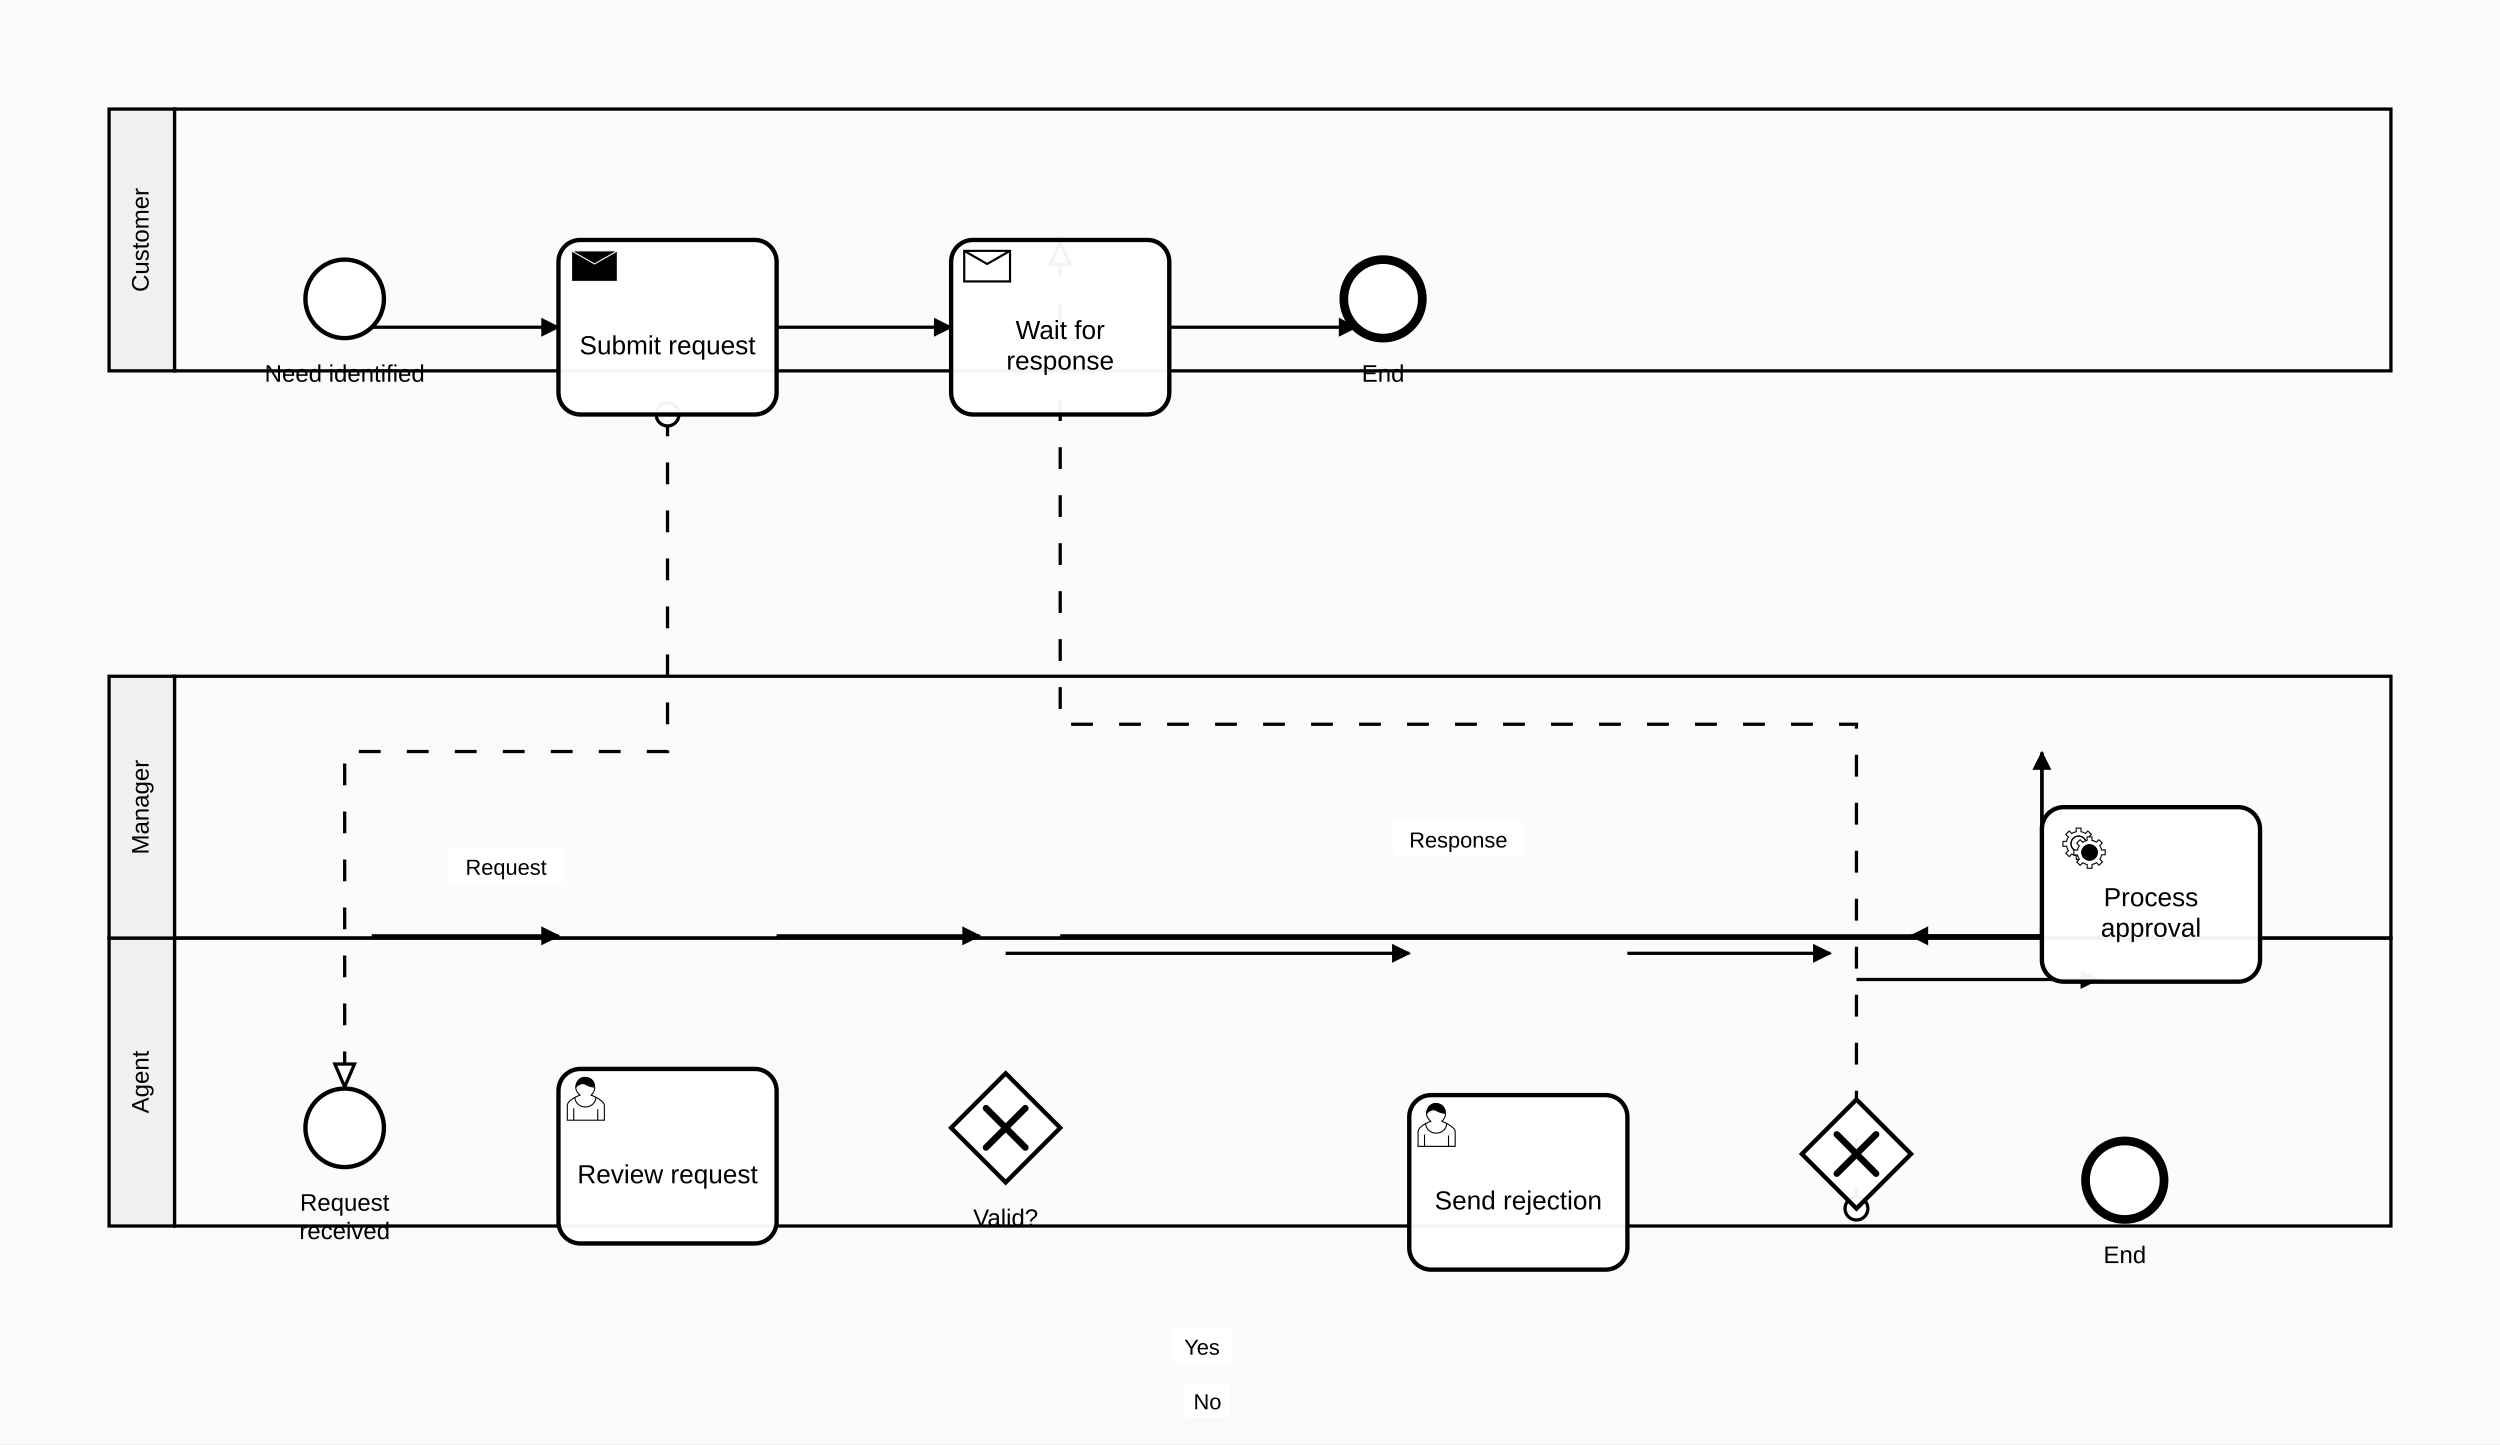
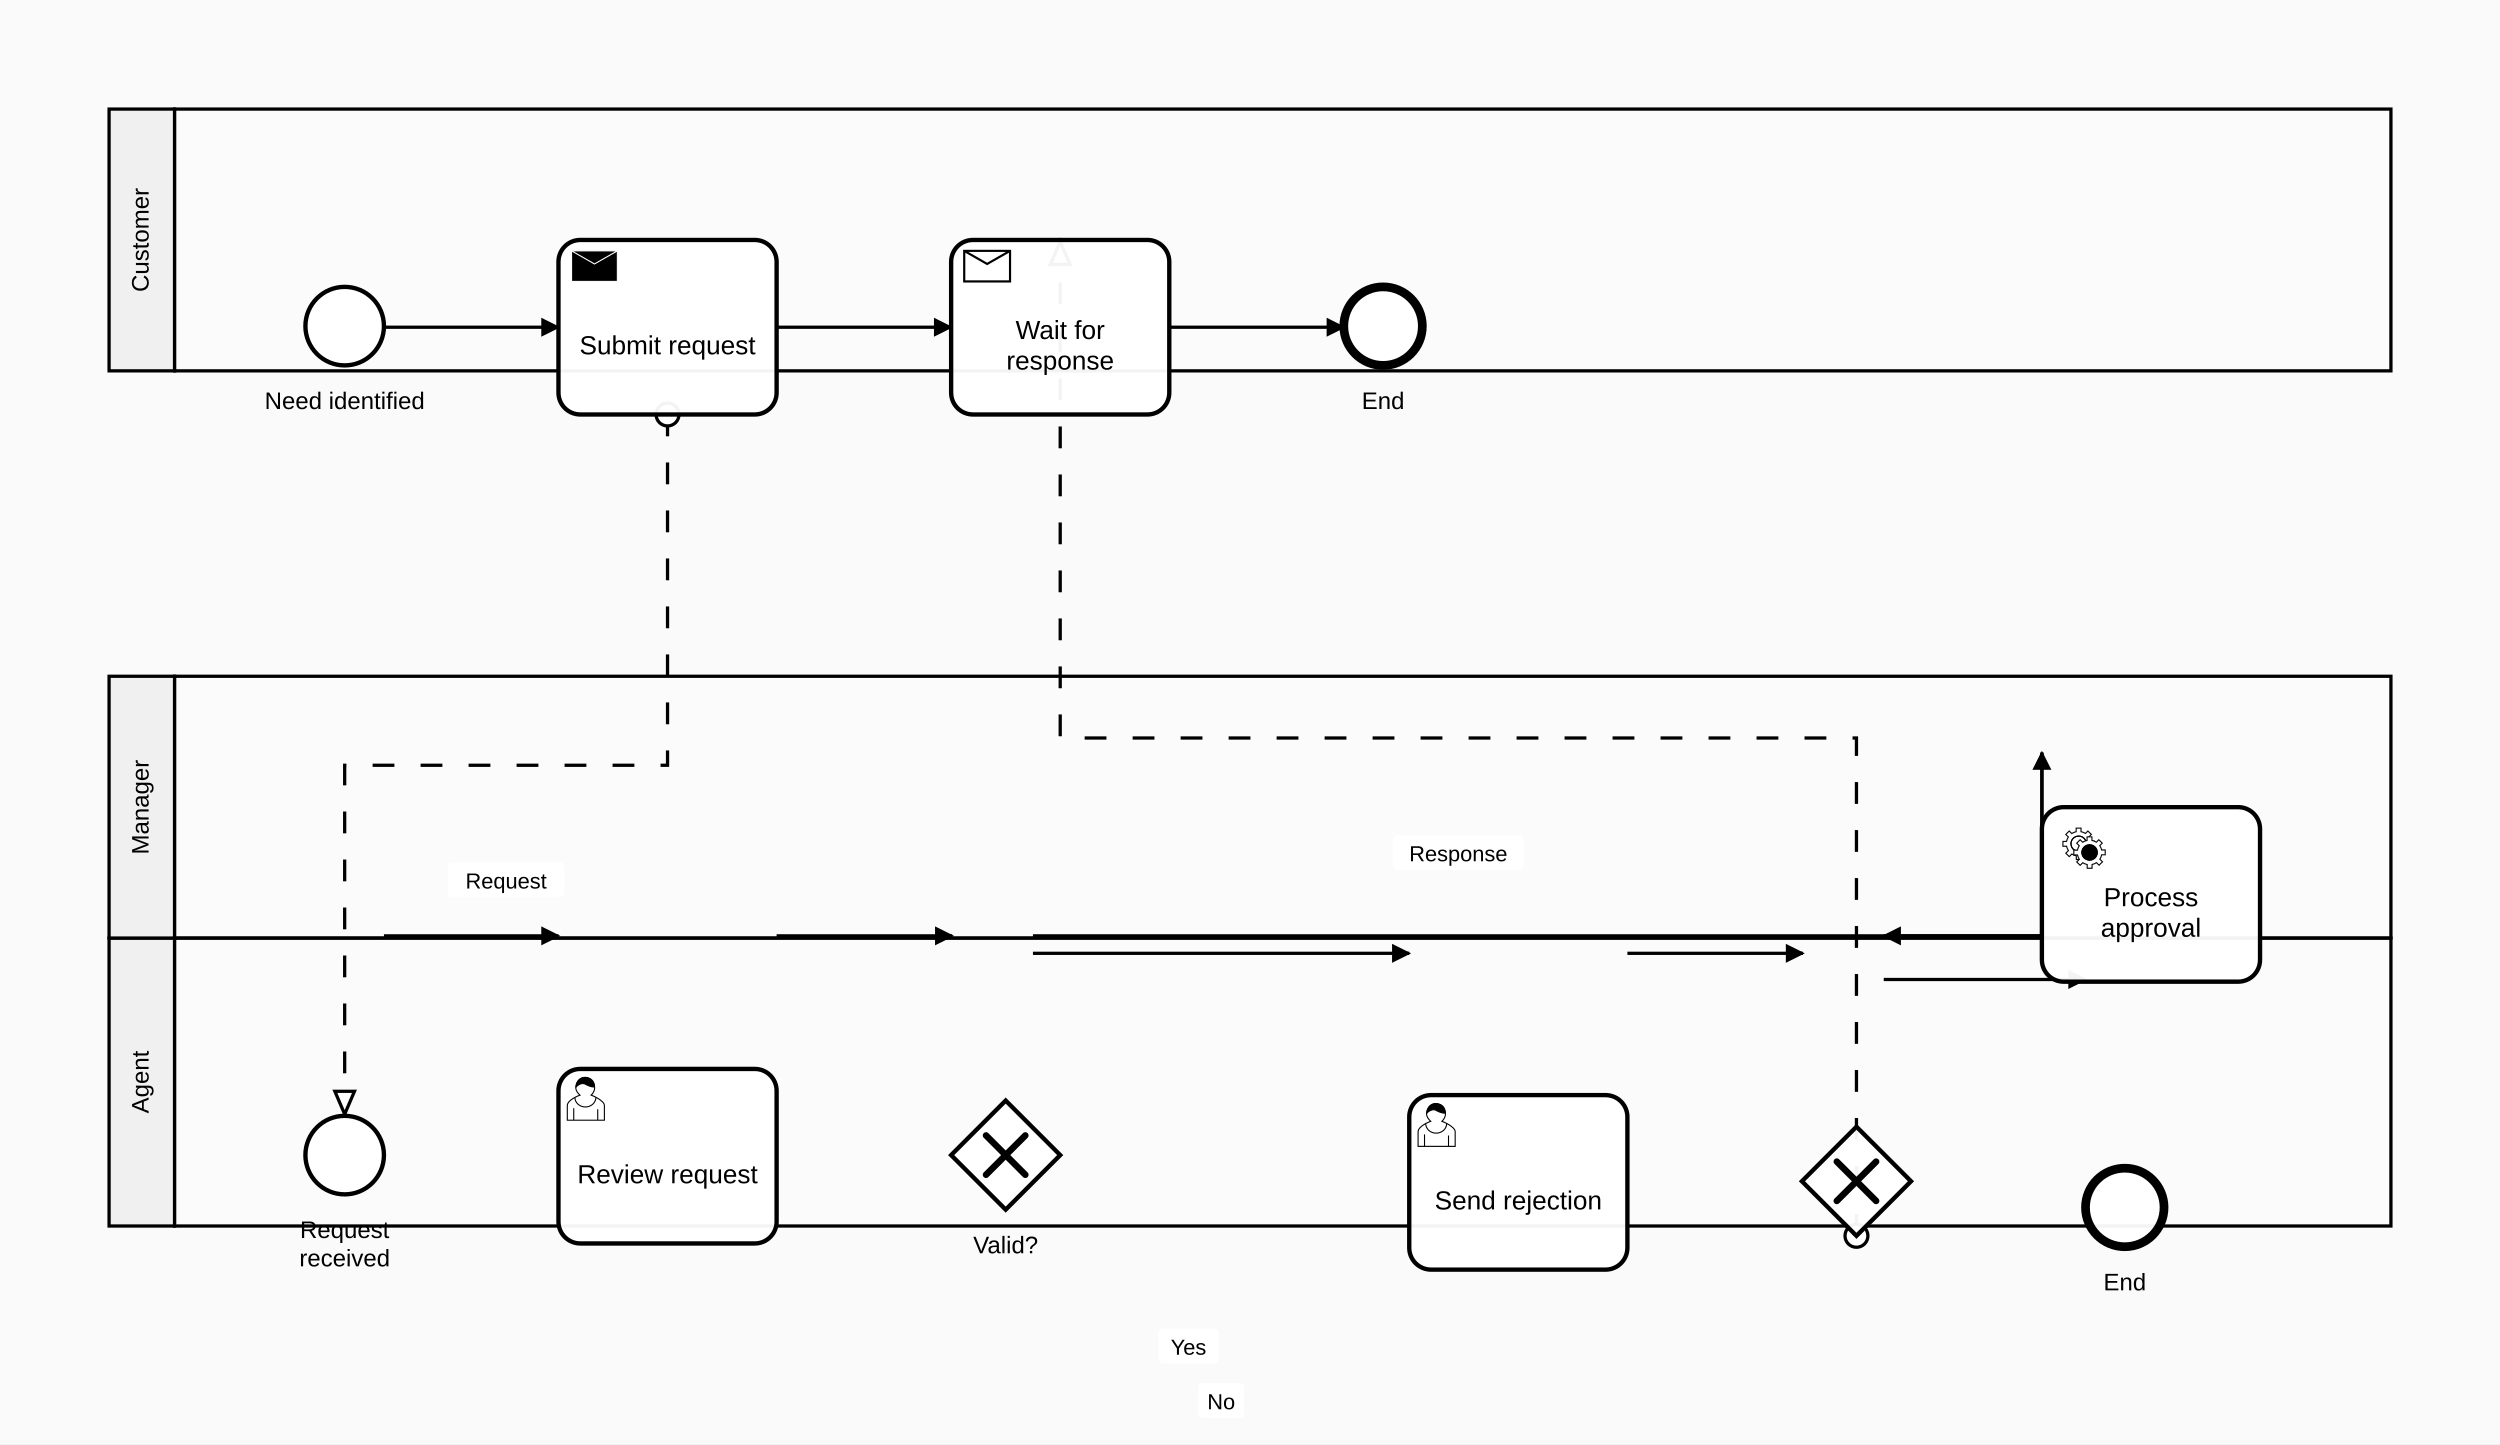
<svg xmlns="http://www.w3.org/2000/svg" width="1146" height="662" viewBox="0 0 1146 662" font-family="Arial, sans-serif">
  <defs>
    <marker id="seq-end" viewBox="0 0 20 20" refX="11" refY="10" markerWidth="10" markerHeight="10" orient="auto">
      <path d="M 1 5 L 11 10 L 1 15 Z" fill="#000000" stroke="#000000" stroke-width="1" />
    </marker>
    <marker id="seq-default-src" viewBox="0 0 20 20" refX="6" refY="10" markerWidth="10" markerHeight="10" orient="auto">
      <path d="M 6 3 L 10 17" stroke="#000000" stroke-width="1.5" />
    </marker>
    <marker id="seq-conditional-src" viewBox="0 0 20 20" refX="1" refY="10" markerWidth="12" markerHeight="12" orient="auto">
      <path d="M 1 10 L 8 6 L 15 10 L 8 14 Z" fill="#ffffff" stroke="#000000" stroke-width="1" />
    </marker>
    <marker id="msg-start" viewBox="0 0 20 20" refX="6" refY="6" markerWidth="20" markerHeight="20" orient="auto">
      <circle cx="6" cy="6" r="3.5" fill="#ffffff" stroke="#000000" stroke-width="1" />
    </marker>
    <marker id="msg-end" viewBox="0 0 20 20" refX="8.5" refY="5" markerWidth="20" markerHeight="20" orient="auto">
      <path d="m 1 5 l 0 -3 l 7 3 l -7 3 z" fill="#ffffff" stroke="#000000" stroke-width="1" stroke-linecap="butt" />
    </marker>
    <marker id="assoc-end" viewBox="0 0 20 20" refX="11" refY="10" markerWidth="10" markerHeight="10" orient="auto">
      <path d="M 1 5 L 11 10 L 1 15" fill="none" stroke="#000000" stroke-width="1.5" />
    </marker>
  </defs>
  <rect width="1146" height="662" fill="#fafafa" />
  <rect x="80" y="50" width="1016" height="120" fill="#ffffff" fill-opacity="0.25" stroke="#000000" stroke-width="1.5" />
  <rect x="50" y="50" width="30" height="120" fill="#f0f0f0" stroke="#000000" stroke-width="1.5" />
  <text x="65" y="110" text-anchor="middle" dominant-baseline="middle" font-size="11" fill="#000000" transform="rotate(-90,65,110)">Customer</text>
  <rect x="80" y="430" width="1016" height="132" fill="#ffffff" fill-opacity="0.25" stroke="#000000" stroke-width="1.5" />
  <rect x="50" y="430" width="30" height="132" fill="#f0f0f0" stroke="#000000" stroke-width="1.5" />
  <text x="65" y="496" text-anchor="middle" dominant-baseline="middle" font-size="11" fill="#000000" transform="rotate(-90,65,496)">Agent</text>
  <rect x="80" y="310" width="1016" height="120" fill="#ffffff" fill-opacity="0.25" stroke="#000000" stroke-width="1.5" />
  <rect x="50" y="310" width="30" height="120" fill="#f0f0f0" stroke="#000000" stroke-width="1.5" />
  <text x="65" y="370" text-anchor="middle" dominant-baseline="middle" font-size="11" fill="#000000" transform="rotate(-90,65,370)">Manager</text>
-   <path d="M 170.4 150 L 256 150" stroke="#000000" stroke-width="1.5" fill="none" marker-end="url(#seq-end)" />
+   <path d="M 176 150 L 256 150" stroke="#000000" stroke-width="1.5" fill="none" marker-end="url(#seq-end)" />
  <path d="M 356 150 L 436 150" stroke="#000000" stroke-width="1.5" fill="none" marker-end="url(#seq-end)" />
-   <path d="M 536 150 L 621.6 150" stroke="#000000" stroke-width="1.5" fill="none" marker-end="url(#seq-end)" />
-   <path d="M 170.4 429 L 256 429" stroke="#000000" stroke-width="1.5" fill="none" marker-end="url(#seq-end)" />
-   <path d="M 356 429 L 449 429" stroke="#000000" stroke-width="1.5" fill="none" marker-end="url(#seq-end)" />
-   <path d="M 486 429 L 616 429 L 616 429 L 936 429 L 936 345" stroke="#000000" stroke-width="1.5" fill="none" marker-end="url(#seq-end)" />
-   <rect x="537.3" y="609" width="27.5" height="16" rx="2" fill="white" fill-opacity="0.9" />
-   <text x="551" y="621" text-anchor="middle" font-size="10" fill="#000000">Yes</text>
-   <path d="M 461 437 L 646 437" stroke="#000000" stroke-width="1.5" fill="none" marker-end="url(#seq-end)" />
-   <rect x="543" y="634" width="21" height="16" rx="2" fill="white" fill-opacity="0.9" />
-   <text x="553.5" y="646" text-anchor="middle" font-size="10" fill="#000000">No</text>
-   <path d="M 936 345 L 936 429 L 906 429 L 906 429 L 876 429" stroke="#000000" stroke-width="1.5" fill="none" marker-end="url(#seq-end)" />
-   <path d="M 746 437 L 839 437" stroke="#000000" stroke-width="1.5" fill="none" marker-end="url(#seq-end)" />
-   <path d="M 851 449 L 961.6 449" stroke="#000000" stroke-width="1.5" fill="none" marker-end="url(#seq-end)" />
-   <path d="M 306 190 L 306 344.5 L 158 344.5 L 158 499" stroke="#000000" stroke-width="1.5" fill="none" stroke-dasharray="10,12" marker-start="url(#msg-start)" marker-end="url(#msg-end)" />
-   <rect x="205.3" y="389" width="53.5" height="16" rx="2" fill="white" fill-opacity="0.9" />
-   <text x="232" y="401" text-anchor="middle" font-size="10" fill="#000000">Request</text>
-   <path d="M 851 554 L 851 332 L 486 332 L 486 110" stroke="#000000" stroke-width="1.5" fill="none" stroke-dasharray="10,12" marker-start="url(#msg-start)" marker-end="url(#msg-end)" />
-   <rect x="638.5" y="376.5" width="60" height="16" rx="2" fill="white" fill-opacity="0.9" />
-   <text x="668.5" y="388.5" text-anchor="middle" font-size="10" fill="#000000">Response</text>
-   <circle cx="158" cy="137" r="18" fill="#ffffff" fill-opacity="0.95" stroke="#000000" stroke-width="2" />
-   <text x="158" y="175" text-anchor="middle" font-size="11" fill="#000000">Need identified</text>
+   <path d="M 536 150 L 616 150" stroke="#000000" stroke-width="1.5" fill="none" marker-end="url(#seq-end)" />
+   <path d="M 176 429 L 256 429" stroke="#000000" stroke-width="1.5" fill="none" marker-end="url(#seq-end)" />
+   <path d="M 356 429 L 436.5 429" stroke="#000000" stroke-width="1.5" fill="none" marker-end="url(#seq-end)" />
+   <path d="M 473.5 429 L 616 429 L 616 429 L 936 429 L 936 345" stroke="#000000" stroke-width="1.5" fill="none" marker-end="url(#seq-end)" />
+   <rect x="531.1" y="609" width="27.5" height="16" rx="2" fill="white" fill-opacity="0.9" />
+   <text x="544.8" y="621" text-anchor="middle" font-size="10" fill="#000000">Yes</text>
+   <path d="M 473.5 437 L 646 437" stroke="#000000" stroke-width="1.5" fill="none" marker-end="url(#seq-end)" />
+   <rect x="549.3" y="634" width="21" height="16" rx="2" fill="white" fill-opacity="0.9" />
+   <text x="559.8" y="646" text-anchor="middle" font-size="10" fill="#000000">No</text>
+   <path d="M 936 345 L 936 429 L 906 429 L 906 429 L 863.5 429" stroke="#000000" stroke-width="1.5" fill="none" marker-end="url(#seq-end)" />
+   <path d="M 746 437 L 826.5 437" stroke="#000000" stroke-width="1.5" fill="none" marker-end="url(#seq-end)" />
+   <path d="M 863.5 449 L 956 449" stroke="#000000" stroke-width="1.5" fill="none" marker-end="url(#seq-end)" />
+   <path d="M 306 190 L 306 350.8 L 158 350.8 L 158 511.5" stroke="#000000" stroke-width="1.5" fill="none" stroke-dasharray="10,12" marker-start="url(#msg-start)" marker-end="url(#msg-end)" />
+   <rect x="205.3" y="395.3" width="53.5" height="16" rx="2" fill="white" fill-opacity="0.9" />
+   <text x="232" y="407.3" text-anchor="middle" font-size="10" fill="#000000">Request</text>
+   <path d="M 851 566.5 L 851 338.3 L 486 338.3 L 486 110" stroke="#000000" stroke-width="1.5" fill="none" stroke-dasharray="10,12" marker-start="url(#msg-start)" marker-end="url(#msg-end)" />
+   <rect x="638.5" y="382.8" width="60" height="16" rx="2" fill="white" fill-opacity="0.9" />
+   <text x="668.5" y="394.8" text-anchor="middle" font-size="10" fill="#000000">Response</text>
+   <circle cx="158" cy="149.5" r="18" fill="#ffffff" fill-opacity="0.95" stroke="#000000" stroke-width="2" />
+   <text x="158" y="187.5" text-anchor="middle" font-size="11" fill="#000000">Need identified</text>
  <rect x="256" y="110" width="100" height="80" rx="10" ry="10" fill="#ffffff" fill-opacity="0.95" stroke="#000000" stroke-width="2" />
  <g>
    <path d="m 262,115 l 0,14 l 21,0 l 0,-14 z l 10.5,6 l 10.5,-6" fill="#000000" stroke="#ffffff" stroke-width="0.5" />
  </g>
  <text x="306" y="159" text-anchor="middle" dominant-baseline="middle" font-size="12" fill="#000000">Submit request</text>
  <rect x="436" y="110" width="100" height="80" rx="10" ry="10" fill="#ffffff" fill-opacity="0.95" stroke="#000000" stroke-width="2" />
  <g>
    <path d="m 442,115 l 0,14 l 21,0 l 0,-14 z l 10.5,6 l 10.5,-6" fill="#ffffff" stroke="#000000" stroke-width="1" />
  </g>
  <text x="486" y="152" text-anchor="middle" dominant-baseline="middle" font-size="12" fill="#000000">Wait for</text>
  <text x="486" y="166" text-anchor="middle" dominant-baseline="middle" font-size="12" fill="#000000">response</text>
-   <circle cx="634" cy="137" r="18" fill="#ffffff" fill-opacity="0.95" stroke="#000000" stroke-width="4" />
-   <text x="634" y="175" text-anchor="middle" font-size="11" fill="#000000">End</text>
-   <circle cx="158" cy="517" r="18" fill="#ffffff" fill-opacity="0.95" stroke="#000000" stroke-width="2" />
-   <text x="158" y="555" text-anchor="middle" font-size="11" fill="#000000">Request</text>
-   <text x="158" y="568" text-anchor="middle" font-size="11" fill="#000000">received</text>
+   <circle cx="634" cy="149.5" r="18" fill="#ffffff" fill-opacity="0.95" stroke="#000000" stroke-width="4" />
+   <text x="634" y="187.5" text-anchor="middle" font-size="11" fill="#000000">End</text>
+   <circle cx="158" cy="529.5" r="18" fill="#ffffff" fill-opacity="0.95" stroke="#000000" stroke-width="2" />
+   <text x="158" y="567.5" text-anchor="middle" font-size="11" fill="#000000">Request</text>
+   <text x="158" y="580.5" text-anchor="middle" font-size="11" fill="#000000">received</text>
  <rect x="256" y="490" width="100" height="80" rx="10" ry="10" fill="#ffffff" fill-opacity="0.95" stroke="#000000" stroke-width="2" />
  <g>
    <path d="m 271,502 c 0.909,-0.845 1.594,-2.049 1.594,-3.385 0,-2.554 -1.805,-4.622 -4.357,-4.622 -2.552,0 -4.288,2.068 -4.288,4.622 0,1.348 0.974,2.562 1.896,3.405 -0.529,0.187 -5.669,2.097 -5.794,4.756 v 6.718 h 17 v -6.718 c 0,-2.298 -5.528,-4.595 -6.051,-4.776 z m -8,6 l 0,5.5 m 11,0 l 0,-5" fill="#ffffff" stroke="#000000" stroke-width="0.5" />
    <path d="m 273.162,503.009 c 0,2.447 -2.158,4.431 -4.821,4.431 -2.665,0 -4.822,-1.981 -4.822,-4.431" fill="none" stroke="#000000" stroke-width="0.5" />
    <path d="m 264.1,498.2 c 0,0 2.251,-2.358 4.274,-1.177 2.024,1.181 4.221,1.537 4.124,0.965 -0.098,-0.57 -0.117,-3.791 -4.191,-4.136 -3.575,0.001 -4.208,3.367 -4.207,4.348 z" fill="#000000" stroke="#000000" stroke-width="0.5" />
  </g>
  <text x="306" y="539" text-anchor="middle" dominant-baseline="middle" font-size="12" fill="#000000">Review request</text>
-   <polygon points="461,492 486,517 461,542 436,517" fill="#ffffff" fill-opacity="0.95" stroke="#000000" stroke-width="2" />
-   <line x1="452" y1="508" x2="470" y2="526" stroke="#000000" stroke-width="3" stroke-linecap="round" />
-   <line x1="470" y1="508" x2="452" y2="526" stroke="#000000" stroke-width="3" stroke-linecap="round" />
-   <text x="461" y="562" text-anchor="middle" font-size="11" fill="#000000">Valid?</text>
+   <polygon points="461,504.5 486,529.5 461,554.5 436,529.5" fill="#ffffff" fill-opacity="0.95" stroke="#000000" stroke-width="2" />
+   <line x1="452" y1="520.5" x2="470" y2="538.5" stroke="#000000" stroke-width="3" stroke-linecap="round" />
+   <line x1="470" y1="520.5" x2="452" y2="538.5" stroke="#000000" stroke-width="3" stroke-linecap="round" />
+   <text x="461" y="574.5" text-anchor="middle" font-size="11" fill="#000000">Valid?</text>
  <rect x="936" y="370" width="100" height="80" rx="10" ry="10" fill="#ffffff" fill-opacity="0.95" stroke="#000000" stroke-width="2" />
  <g>
    <path d="m 954,394 v -1.713 c 0.352,-0.071 0.704,-0.178 1.048,-0.321 0.344,-0.145 0.666,-0.321 0.966,-0.521 l 1.194,1.18 1.567,-1.577 -1.195,-1.18 c 0.403,-0.614 0.683,-1.299 0.825,-2.018 l 1.622,-0.01 v -2.22 l -1.637,0.01 c -0.073,-0.352 -0.178,-0.7 -0.324,-1.044 -0.145,-0.344 -0.321,-0.664 -0.523,-0.962 l 1.131,-1.136 -1.583,-1.563 -1.13,1.136 c -0.614,-0.401 -1.303,-0.681 -2.023,-0.822 l 0.009,-1.619 h -2.241 l 0.004,1.631 c -0.354,0.074 -0.705,0.18 -1.05,0.324 -0.344,0.144 -0.665,0.321 -0.964,0.52 l -1.17,-1.158 -1.567,1.579 1.168,1.157 c -0.403,0.613 -0.683,1.298 -0.825,2.017 l -1.659,0.003 v 2.222 l 1.672,-0.006 c 0.073,0.351 0.18,0.702 0.324,1.045 0.145,0.344 0.321,0.664 0.523,0.961 l -1.199,1.197 1.584,1.56 1.196,-1.193 c 0.614,0.403 1.303,0.682 2.023,0.823 l 0.001,1.699 h 2.227 z m 0.221,-3.996 c -1.789,0.75 -3.858,-0.093 -4.61,-1.874 -0.752,-1.783 0.091,-3.846 1.88,-4.596 1.788,-0.749 3.857,0.093 4.609,1.874 0.752,1.782 -0.091,3.846 -1.879,4.596 z" fill="#ffffff" stroke="#000000" stroke-width="0.5" />
    <path d="m 954.221,390.004 c -1.789,0.75 -3.858,-0.093 -4.61,-1.874 -0.752,-1.783 0.091,-3.846 1.88,-4.596 1.788,-0.749 3.857,0.093 4.609,1.874 0.752,1.782 -0.091,3.846 -1.879,4.596 z" fill="none" stroke="#000000" stroke-width="0.5" />
    <path d="m 959,398 v -1.713 c 0.352,-0.071 0.704,-0.178 1.048,-0.321 0.344,-0.145 0.666,-0.321 0.966,-0.521 l 1.194,1.18 1.567,-1.577 -1.195,-1.18 c 0.403,-0.614 0.683,-1.299 0.825,-2.018 l 1.622,-0.01 v -2.22 l -1.637,0.01 c -0.073,-0.352 -0.178,-0.7 -0.324,-1.044 -0.145,-0.344 -0.321,-0.664 -0.523,-0.962 l 1.131,-1.136 -1.583,-1.563 -1.13,1.136 c -0.614,-0.401 -1.303,-0.681 -2.023,-0.822 l 0.009,-1.619 h -2.241 l 0.004,1.631 c -0.354,0.074 -0.705,0.18 -1.05,0.324 -0.344,0.144 -0.665,0.321 -0.964,0.52 l -1.17,-1.158 -1.567,1.579 1.168,1.157 c -0.403,0.613 -0.683,1.298 -0.825,2.017 l -1.659,0.003 v 2.222 l 1.672,-0.006 c 0.073,0.351 0.18,0.702 0.324,1.045 0.145,0.344 0.321,0.664 0.523,0.961 l -1.199,1.197 1.584,1.56 1.196,-1.193 c 0.614,0.403 1.303,0.682 2.023,0.823 l 0.001,1.699 h 2.227 z m 0.221,-3.996 c -1.789,0.75 -3.858,-0.093 -4.61,-1.874 -0.752,-1.783 0.091,-3.846 1.88,-4.596 1.788,-0.749 3.857,0.093 4.609,1.874 0.752,1.782 -0.091,3.846 -1.879,4.596 z" fill="#ffffff" stroke="#000000" stroke-width="0.5" />
    <path d="m 959.221,394.004 c -1.789,0.75 -3.858,-0.093 -4.61,-1.874 -0.752,-1.783 0.091,-3.846 1.88,-4.596 1.788,-0.749 3.857,0.093 4.609,1.874 0.752,1.782 -0.091,3.846 -1.879,4.596 z" fill="#000000" stroke="#000000" stroke-width="0.5" />
  </g>
  <text x="986" y="412" text-anchor="middle" dominant-baseline="middle" font-size="12" fill="#000000">Process</text>
  <text x="986" y="426" text-anchor="middle" dominant-baseline="middle" font-size="12" fill="#000000">approval</text>
  <rect x="646" y="502" width="100" height="80" rx="10" ry="10" fill="#ffffff" fill-opacity="0.95" stroke="#000000" stroke-width="2" />
  <g>
    <path d="m 661,514 c 0.909,-0.845 1.594,-2.049 1.594,-3.385 0,-2.554 -1.805,-4.622 -4.357,-4.622 -2.552,0 -4.288,2.068 -4.288,4.622 0,1.348 0.974,2.562 1.896,3.405 -0.529,0.187 -5.669,2.097 -5.794,4.756 v 6.718 h 17 v -6.718 c 0,-2.298 -5.528,-4.595 -6.051,-4.776 z m -8,6 l 0,5.5 m 11,0 l 0,-5" fill="#ffffff" stroke="#000000" stroke-width="0.5" />
    <path d="m 663.162,515.009 c 0,2.447 -2.158,4.431 -4.821,4.431 -2.665,0 -4.822,-1.981 -4.822,-4.431" fill="none" stroke="#000000" stroke-width="0.5" />
    <path d="m 654.1,510.2 c 0,0 2.251,-2.358 4.274,-1.177 2.024,1.181 4.221,1.537 4.124,0.965 -0.098,-0.57 -0.117,-3.791 -4.191,-4.136 -3.575,0.001 -4.208,3.367 -4.207,4.348 z" fill="#000000" stroke="#000000" stroke-width="0.5" />
  </g>
  <text x="696" y="551" text-anchor="middle" dominant-baseline="middle" font-size="12" fill="#000000">Send rejection</text>
-   <polygon points="851,504 876,529 851,554 826,529" fill="#ffffff" fill-opacity="0.95" stroke="#000000" stroke-width="2" />
-   <line x1="842" y1="520" x2="860" y2="538" stroke="#000000" stroke-width="3" stroke-linecap="round" />
-   <line x1="860" y1="520" x2="842" y2="538" stroke="#000000" stroke-width="3" stroke-linecap="round" />
-   <circle cx="974" cy="541" r="18" fill="#ffffff" fill-opacity="0.95" stroke="#000000" stroke-width="4" />
-   <text x="974" y="579" text-anchor="middle" font-size="11" fill="#000000">End</text>
+   <polygon points="851,516.5 876,541.5 851,566.5 826,541.5" fill="#ffffff" fill-opacity="0.95" stroke="#000000" stroke-width="2" />
+   <line x1="842" y1="532.5" x2="860" y2="550.5" stroke="#000000" stroke-width="3" stroke-linecap="round" />
+   <line x1="860" y1="532.5" x2="842" y2="550.5" stroke="#000000" stroke-width="3" stroke-linecap="round" />
+   <circle cx="974" cy="553.5" r="18" fill="#ffffff" fill-opacity="0.95" stroke="#000000" stroke-width="4" />
+   <text x="974" y="591.5" text-anchor="middle" font-size="11" fill="#000000">End</text>
</svg>
